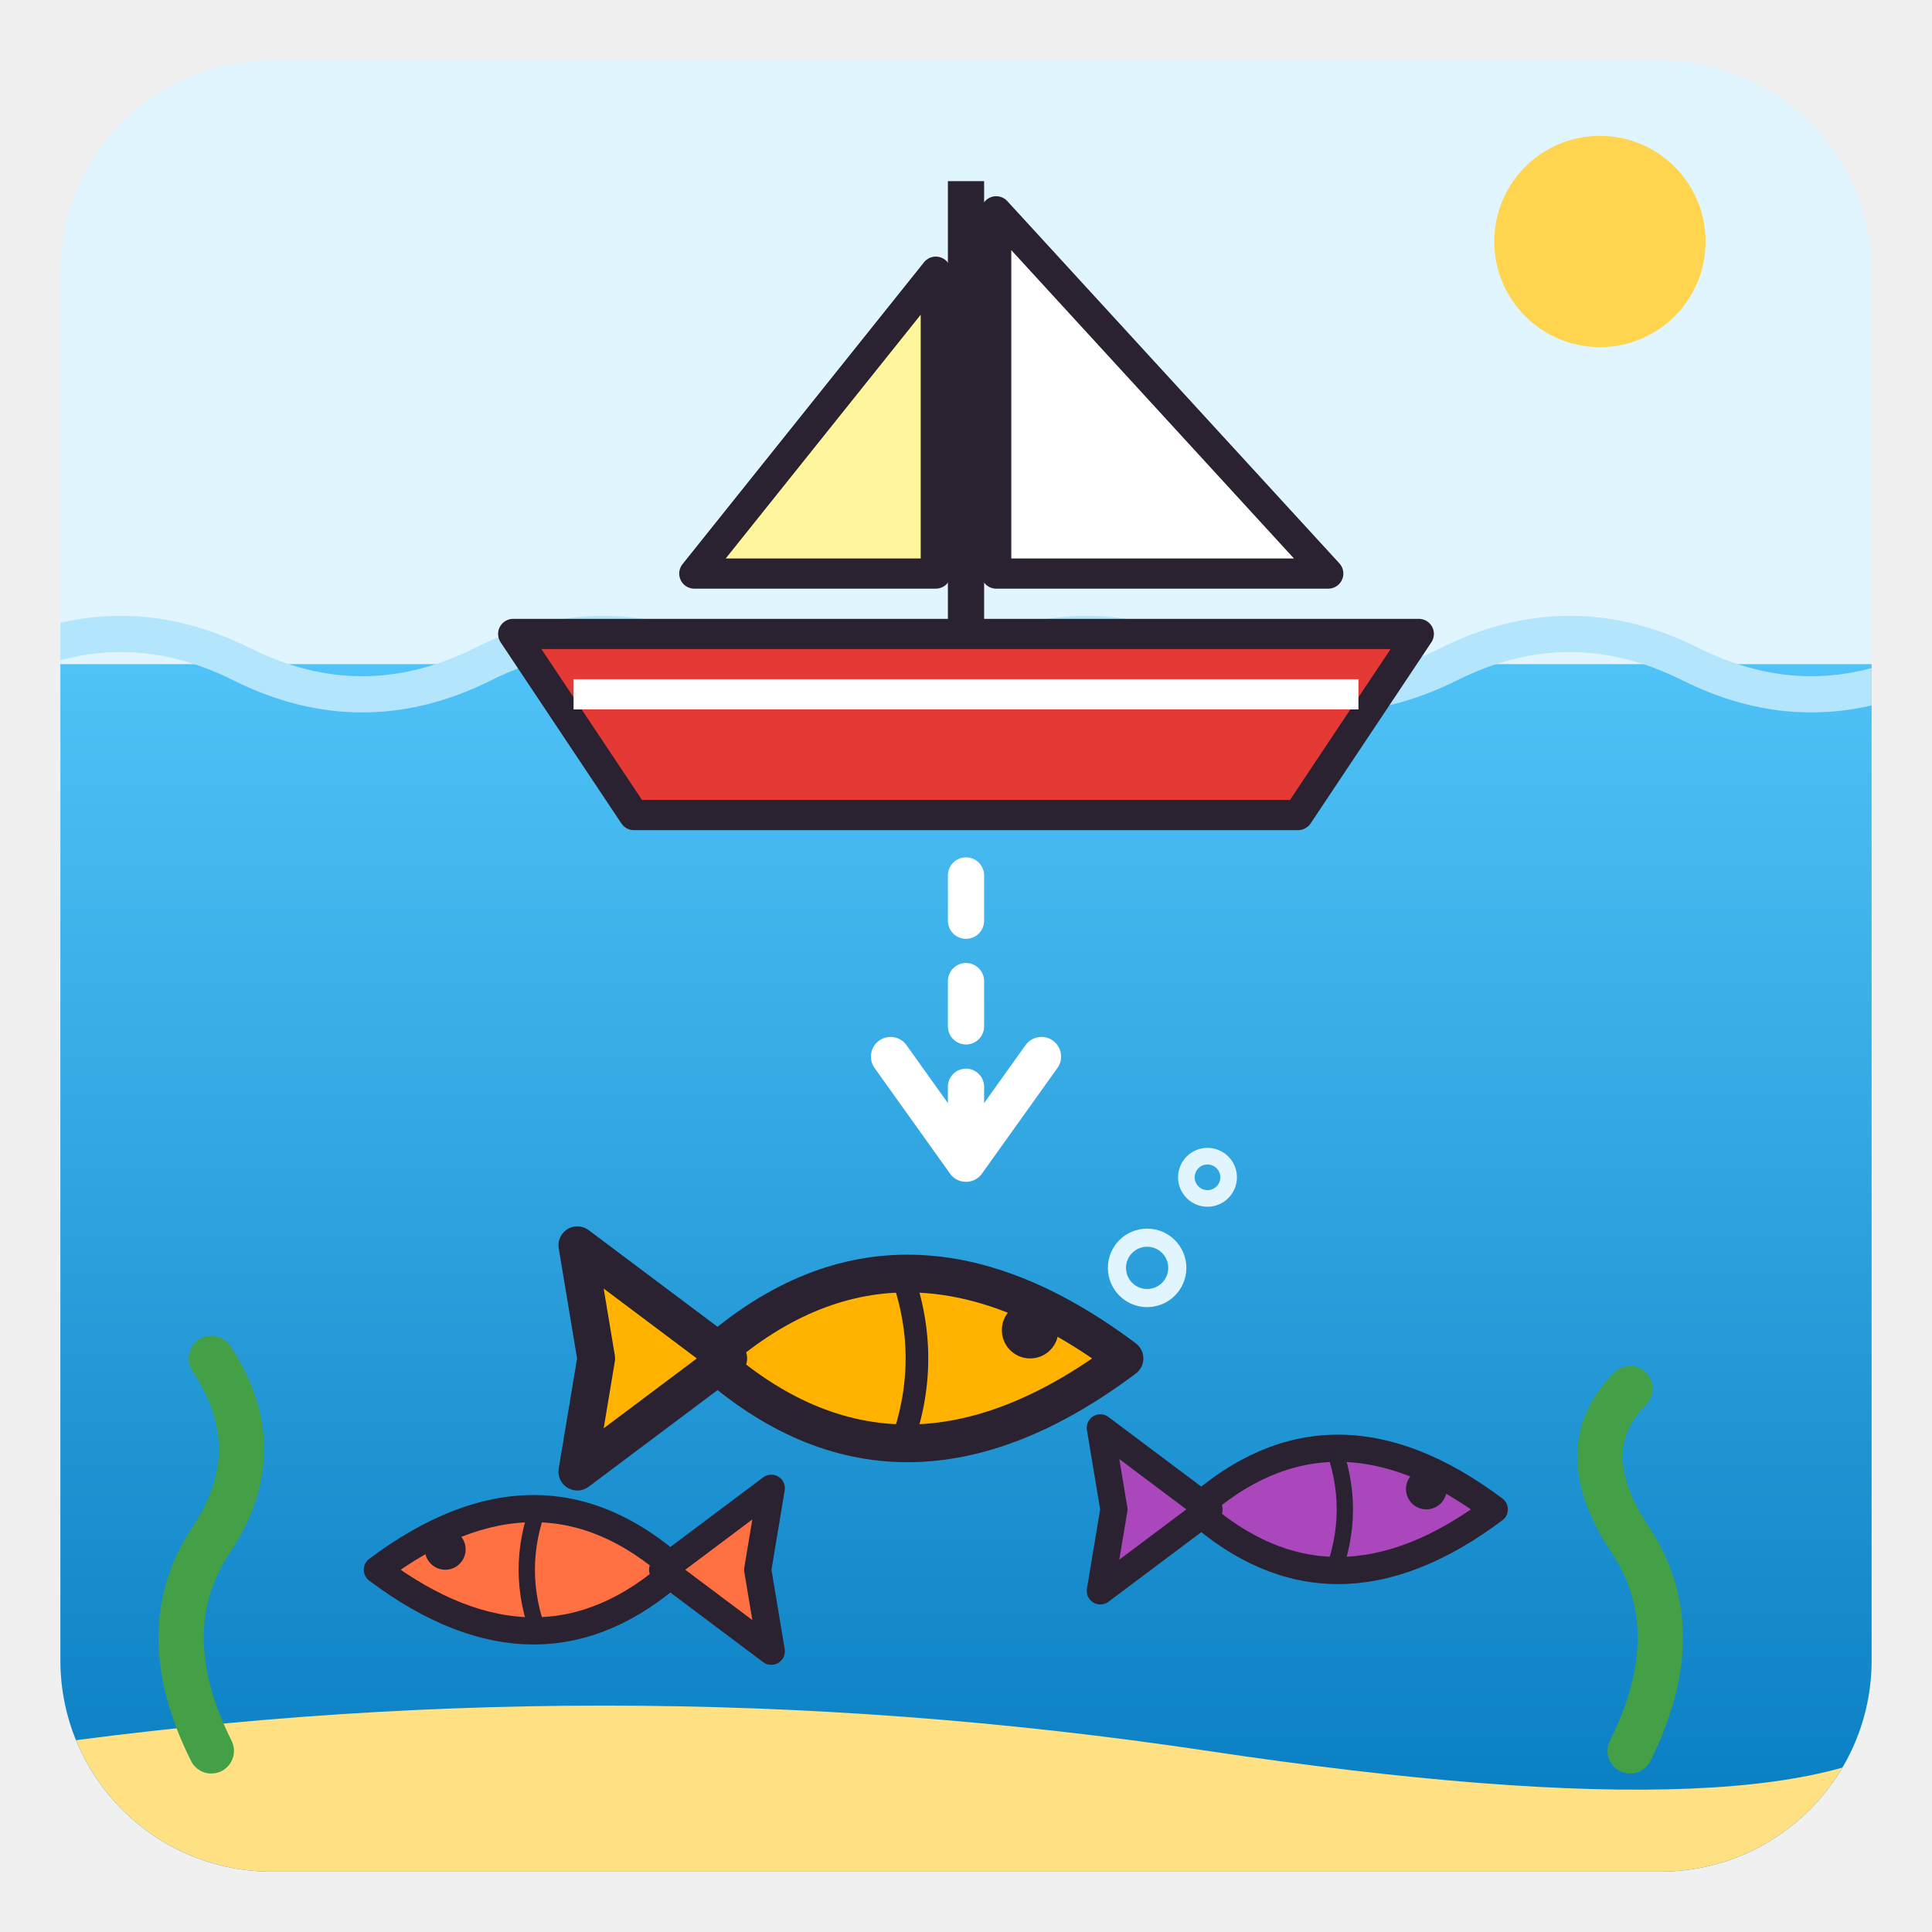
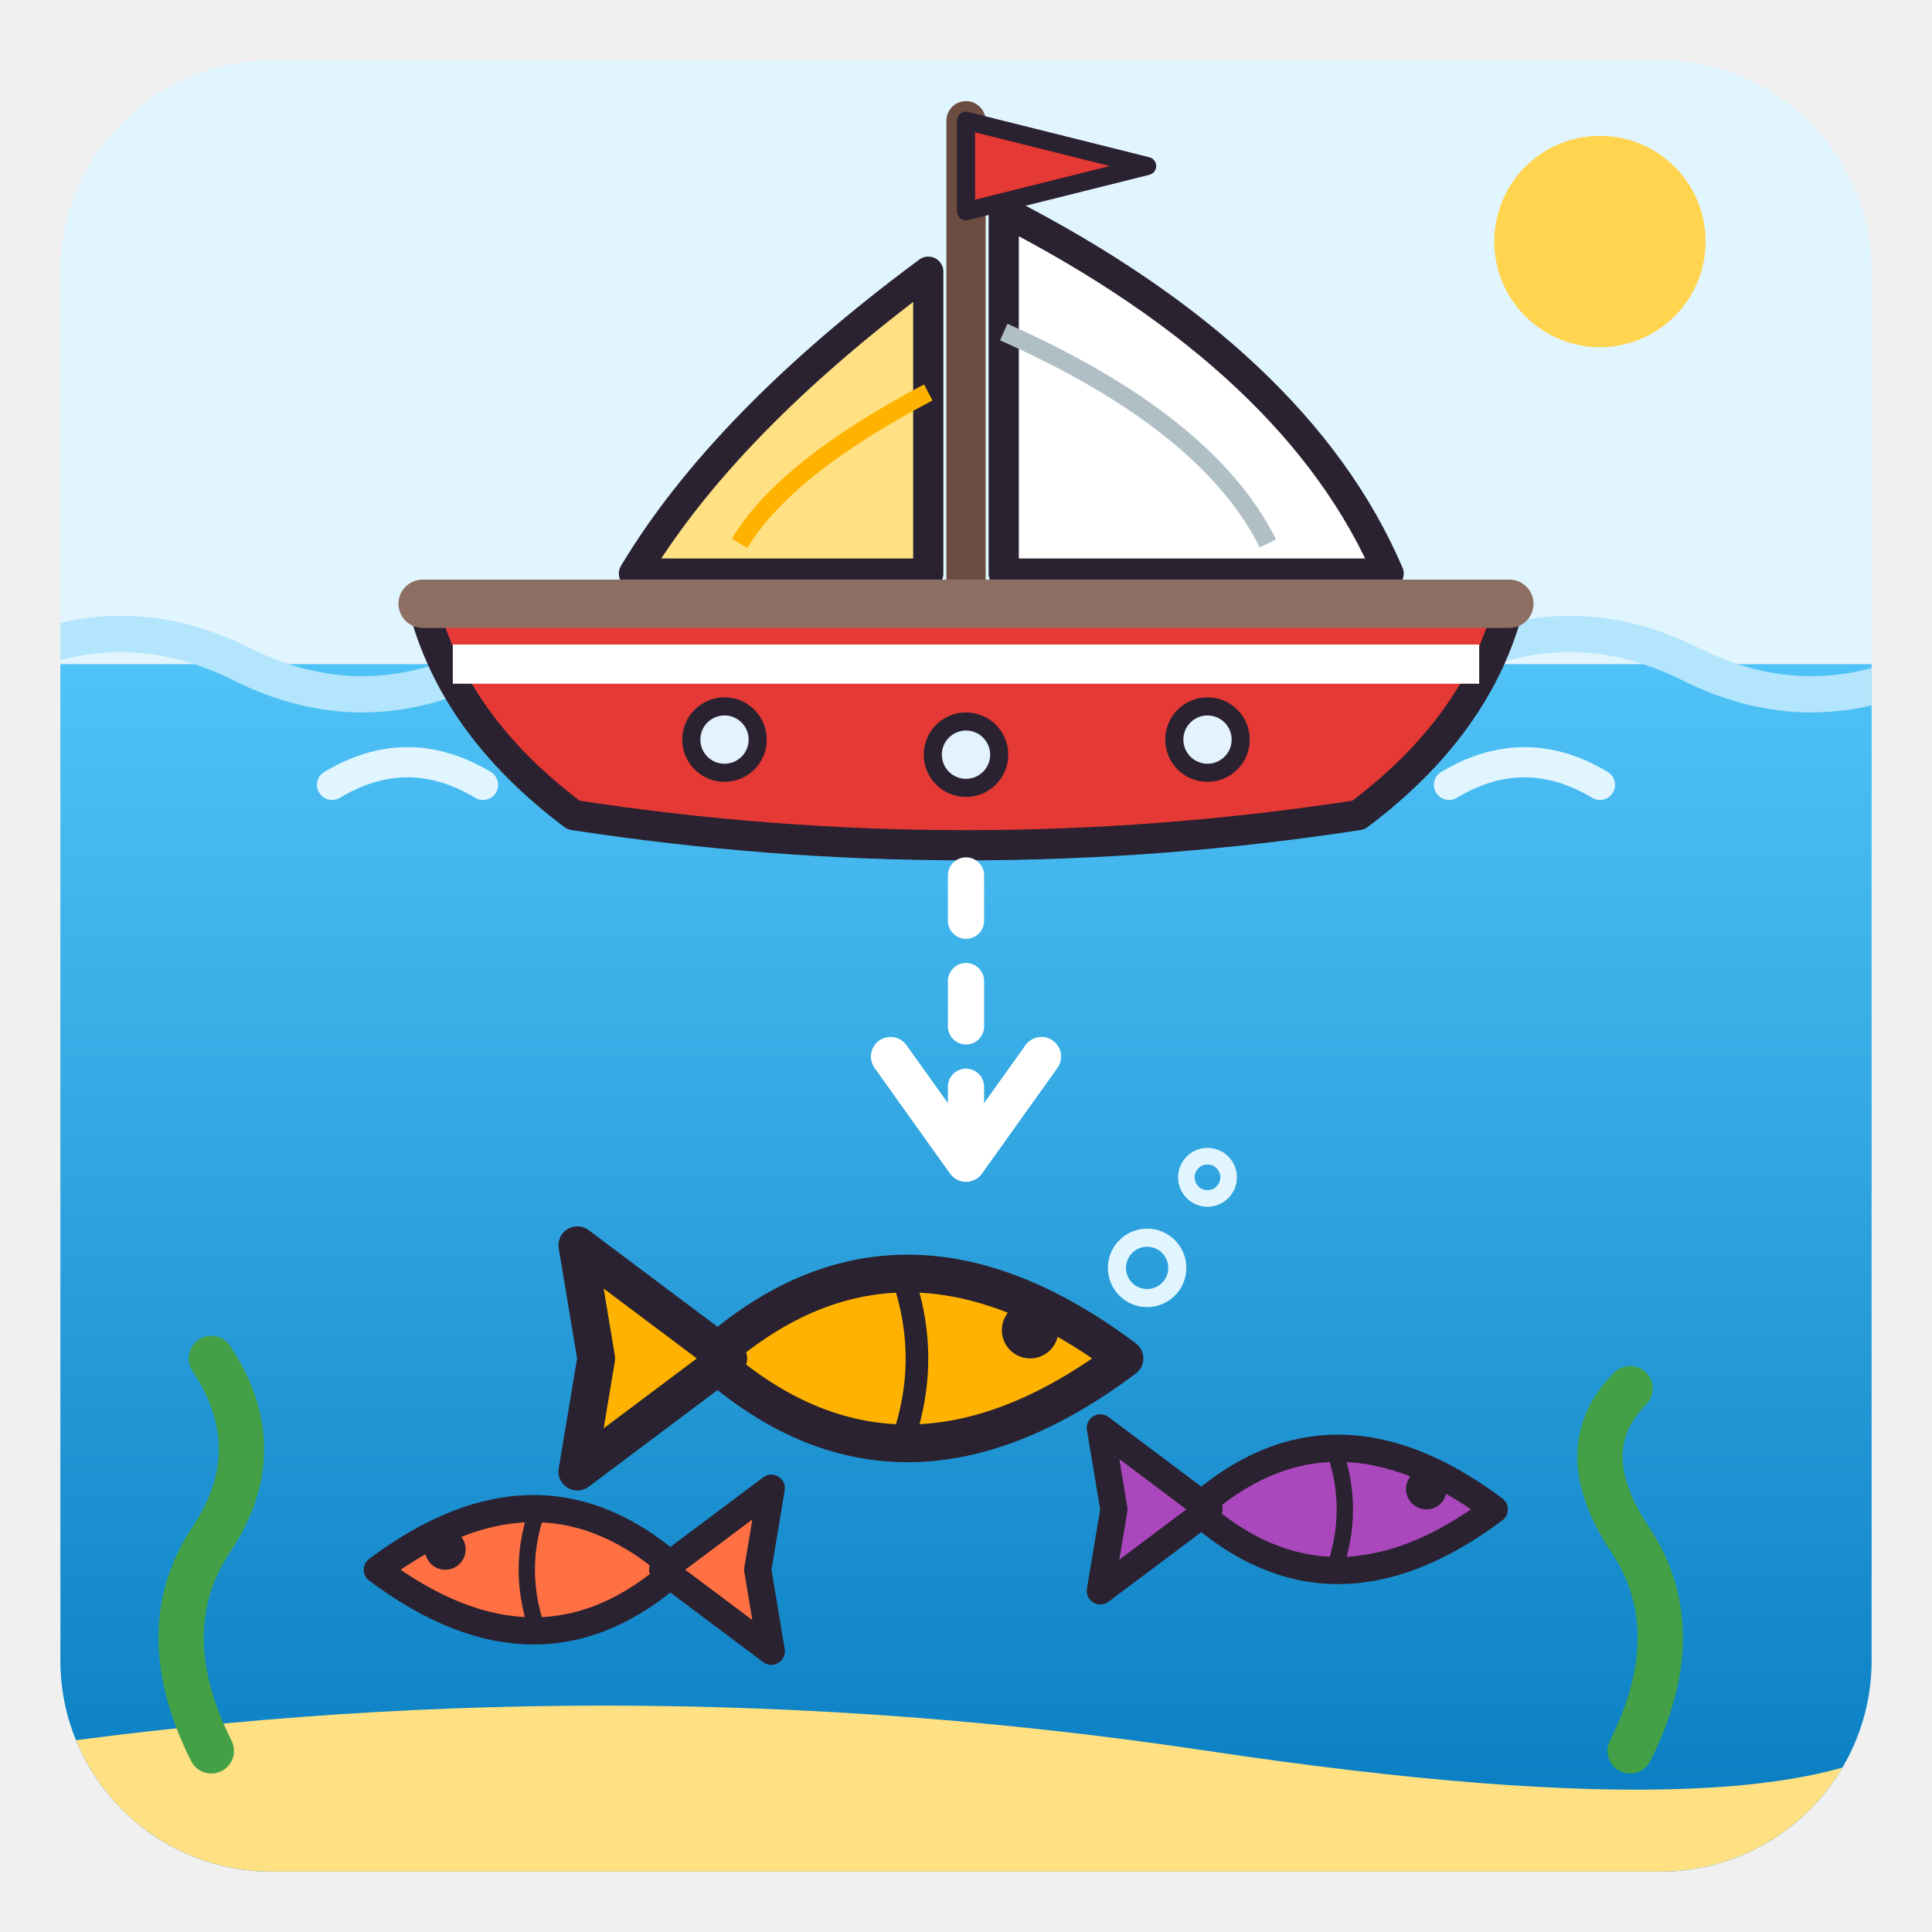
<svg xmlns="http://www.w3.org/2000/svg" viewBox="0 0 128 128" width="128" height="128">
  <defs>
    <clipPath id="c">
      <rect x="4" y="4" width="120" height="120" rx="14" />
    </clipPath>
    <linearGradient id="sea" x1="0" y1="0" x2="0" y2="1">
      <stop offset="0" stop-color="#4FC3F7" />
      <stop offset="1" stop-color="#0277BD" />
    </linearGradient>
  </defs>
  <g clip-path="url(#c)">
    <rect width="128" height="128" fill="#E1F5FE" />
    <circle cx="106" cy="16" r="7" fill="#FFD54F" />
    <rect x="0" y="44" width="128" height="84" fill="url(#sea)" />
    <path d="M0,44 q8,-4 16,0 t16,0 t16,0 t16,0 t16,0 t16,0 t16,0 t16,0" fill="none" stroke="#B3E5FC" stroke-width="2.4" />
    <path d="M0,116 Q40,110 80,116 T128,114 V128 H0 Z" fill="#FFE082" />
    <path d="M14,116 q-4,-8 0,-14 q4,-6 0,-12 M108,116 q4,-8 0,-14 q-4,-6 0,-10" fill="none" stroke="#43A047" stroke-width="3" stroke-linecap="round" />
-     <path d="M34,42 H94 L86,54 H42 Z" fill="#E53935" stroke="#2A2230" stroke-width="2" stroke-linejoin="round" stroke-linecap="round" />
-     <path d="M38,46 H90" stroke="#FFFFFF" stroke-width="2" />
-     <path d="M64,42 V12" stroke="#2A2230" stroke-width="2.4" />
-     <path d="M66,14 L88,38 H66 Z" fill="#FFFFFF" stroke="#2A2230" stroke-width="2" stroke-linejoin="round" stroke-linecap="round" />
-     <path d="M62,18 L46,38 H62 Z" fill="#FFF59D" stroke="#2A2230" stroke-width="2" stroke-linejoin="round" stroke-linecap="round" />
+     <path d="M64,40 V8" stroke="#6D4C41" stroke-width="2.6" stroke-linecap="round" />
+     <path d="M64,8 L76,11 L64,14 Z" fill="#E53935" stroke="#2A2230" stroke-width="1.2" stroke-linejoin="round" />
+     <path d="M66.5,14 Q86,24 92,38 H66.5 Z" fill="#FFFFFF" stroke="#2A2230" stroke-width="2" stroke-linejoin="round" stroke-linecap="round" />
+     <path d="M66.5,22 Q80,28 84,36" fill="none" stroke="#B0BEC5" stroke-width="1.2" />
+     <path d="M61.5,18 Q48,28 42,38 H61.5 Z" fill="#FFE082" stroke="#2A2230" stroke-width="2" stroke-linejoin="round" stroke-linecap="round" />
+     <path d="M61.5,26 Q52,31 49,36" fill="none" stroke="#FFB300" stroke-width="1.2" />
+     <path d="M28,40 H100 Q98,48 90,54 Q64,58 38,54 Q30,48 28,40 Z" fill="#E53935" stroke="#2A2230" stroke-width="2" stroke-linejoin="round" stroke-linecap="round" />
+     <path d="M30,44 H98" stroke="#FFFFFF" stroke-width="2.6" />
+     <path d="M28,40 H100" stroke="#8D6E63" stroke-width="3.2" stroke-linecap="round" />
+     <circle cx="48" cy="49" r="2.2" fill="#E3F2FD" stroke="#2A2230" stroke-width="1.2" />
+     <circle cx="64" cy="50" r="2.2" fill="#E3F2FD" stroke="#2A2230" stroke-width="1.2" />
+     <circle cx="80" cy="49" r="2.2" fill="#E3F2FD" stroke="#2A2230" stroke-width="1.2" />
+     <path d="M22,52 q5,-3 10,0 M96,52 q5,-3 10,0" fill="none" stroke="#E1F5FE" stroke-width="2" stroke-linecap="round" />
    <path d="M64,58 V74" stroke="#FFFFFF" stroke-width="2.4" stroke-dasharray="3 4" stroke-linecap="round" />
    <path d="M59,70 L64,77 L69,70" fill="none" stroke="#FFFFFF" stroke-width="2.6" stroke-linecap="round" stroke-linejoin="round" />
    <g transform="translate(62,90) scale(1.25,1.25)">
      <path d="M-12,0 Q-2,-9 10,0 Q-2,9 -12,0 Z" fill="#FFB300" stroke="#2A2230" stroke-width="2" stroke-linejoin="round" stroke-linecap="round" />
      <path d="M-11,0 L-19,-6 L-18,0 L-19,6 Z" fill="#FFB300" stroke="#2A2230" stroke-width="2" stroke-linejoin="round" stroke-linecap="round" />
      <circle cx="5" cy="-1.5" r="1.5" fill="#2A2230" />
      <path d="M-2,-5 Q0,0 -2,5" fill="none" stroke="#2A2230" stroke-width="1.2" />
    </g>
    <g transform="translate(34,104) scale(-0.9,0.9)">
      <path d="M-12,0 Q-2,-9 10,0 Q-2,9 -12,0 Z" fill="#FF7043" stroke="#2A2230" stroke-width="2" stroke-linejoin="round" stroke-linecap="round" />
      <path d="M-11,0 L-19,-6 L-18,0 L-19,6 Z" fill="#FF7043" stroke="#2A2230" stroke-width="2" stroke-linejoin="round" stroke-linecap="round" />
      <circle cx="5" cy="-1.5" r="1.5" fill="#2A2230" />
      <path d="M-2,-5 Q0,0 -2,5" fill="none" stroke="#2A2230" stroke-width="1.2" />
    </g>
    <g transform="translate(90,100) scale(0.9,0.9)">
      <path d="M-12,0 Q-2,-9 10,0 Q-2,9 -12,0 Z" fill="#AB47BC" stroke="#2A2230" stroke-width="2" stroke-linejoin="round" stroke-linecap="round" />
      <path d="M-11,0 L-19,-6 L-18,0 L-19,6 Z" fill="#AB47BC" stroke="#2A2230" stroke-width="2" stroke-linejoin="round" stroke-linecap="round" />
      <circle cx="5" cy="-1.5" r="1.5" fill="#2A2230" />
      <path d="M-2,-5 Q0,0 -2,5" fill="none" stroke="#2A2230" stroke-width="1.2" />
    </g>
    <circle cx="76" cy="84" r="2" fill="none" stroke="#E1F5FE" stroke-width="1.2" />
    <circle cx="80" cy="78" r="1.4" fill="none" stroke="#E1F5FE" stroke-width="1.1" />
  </g>
</svg>
